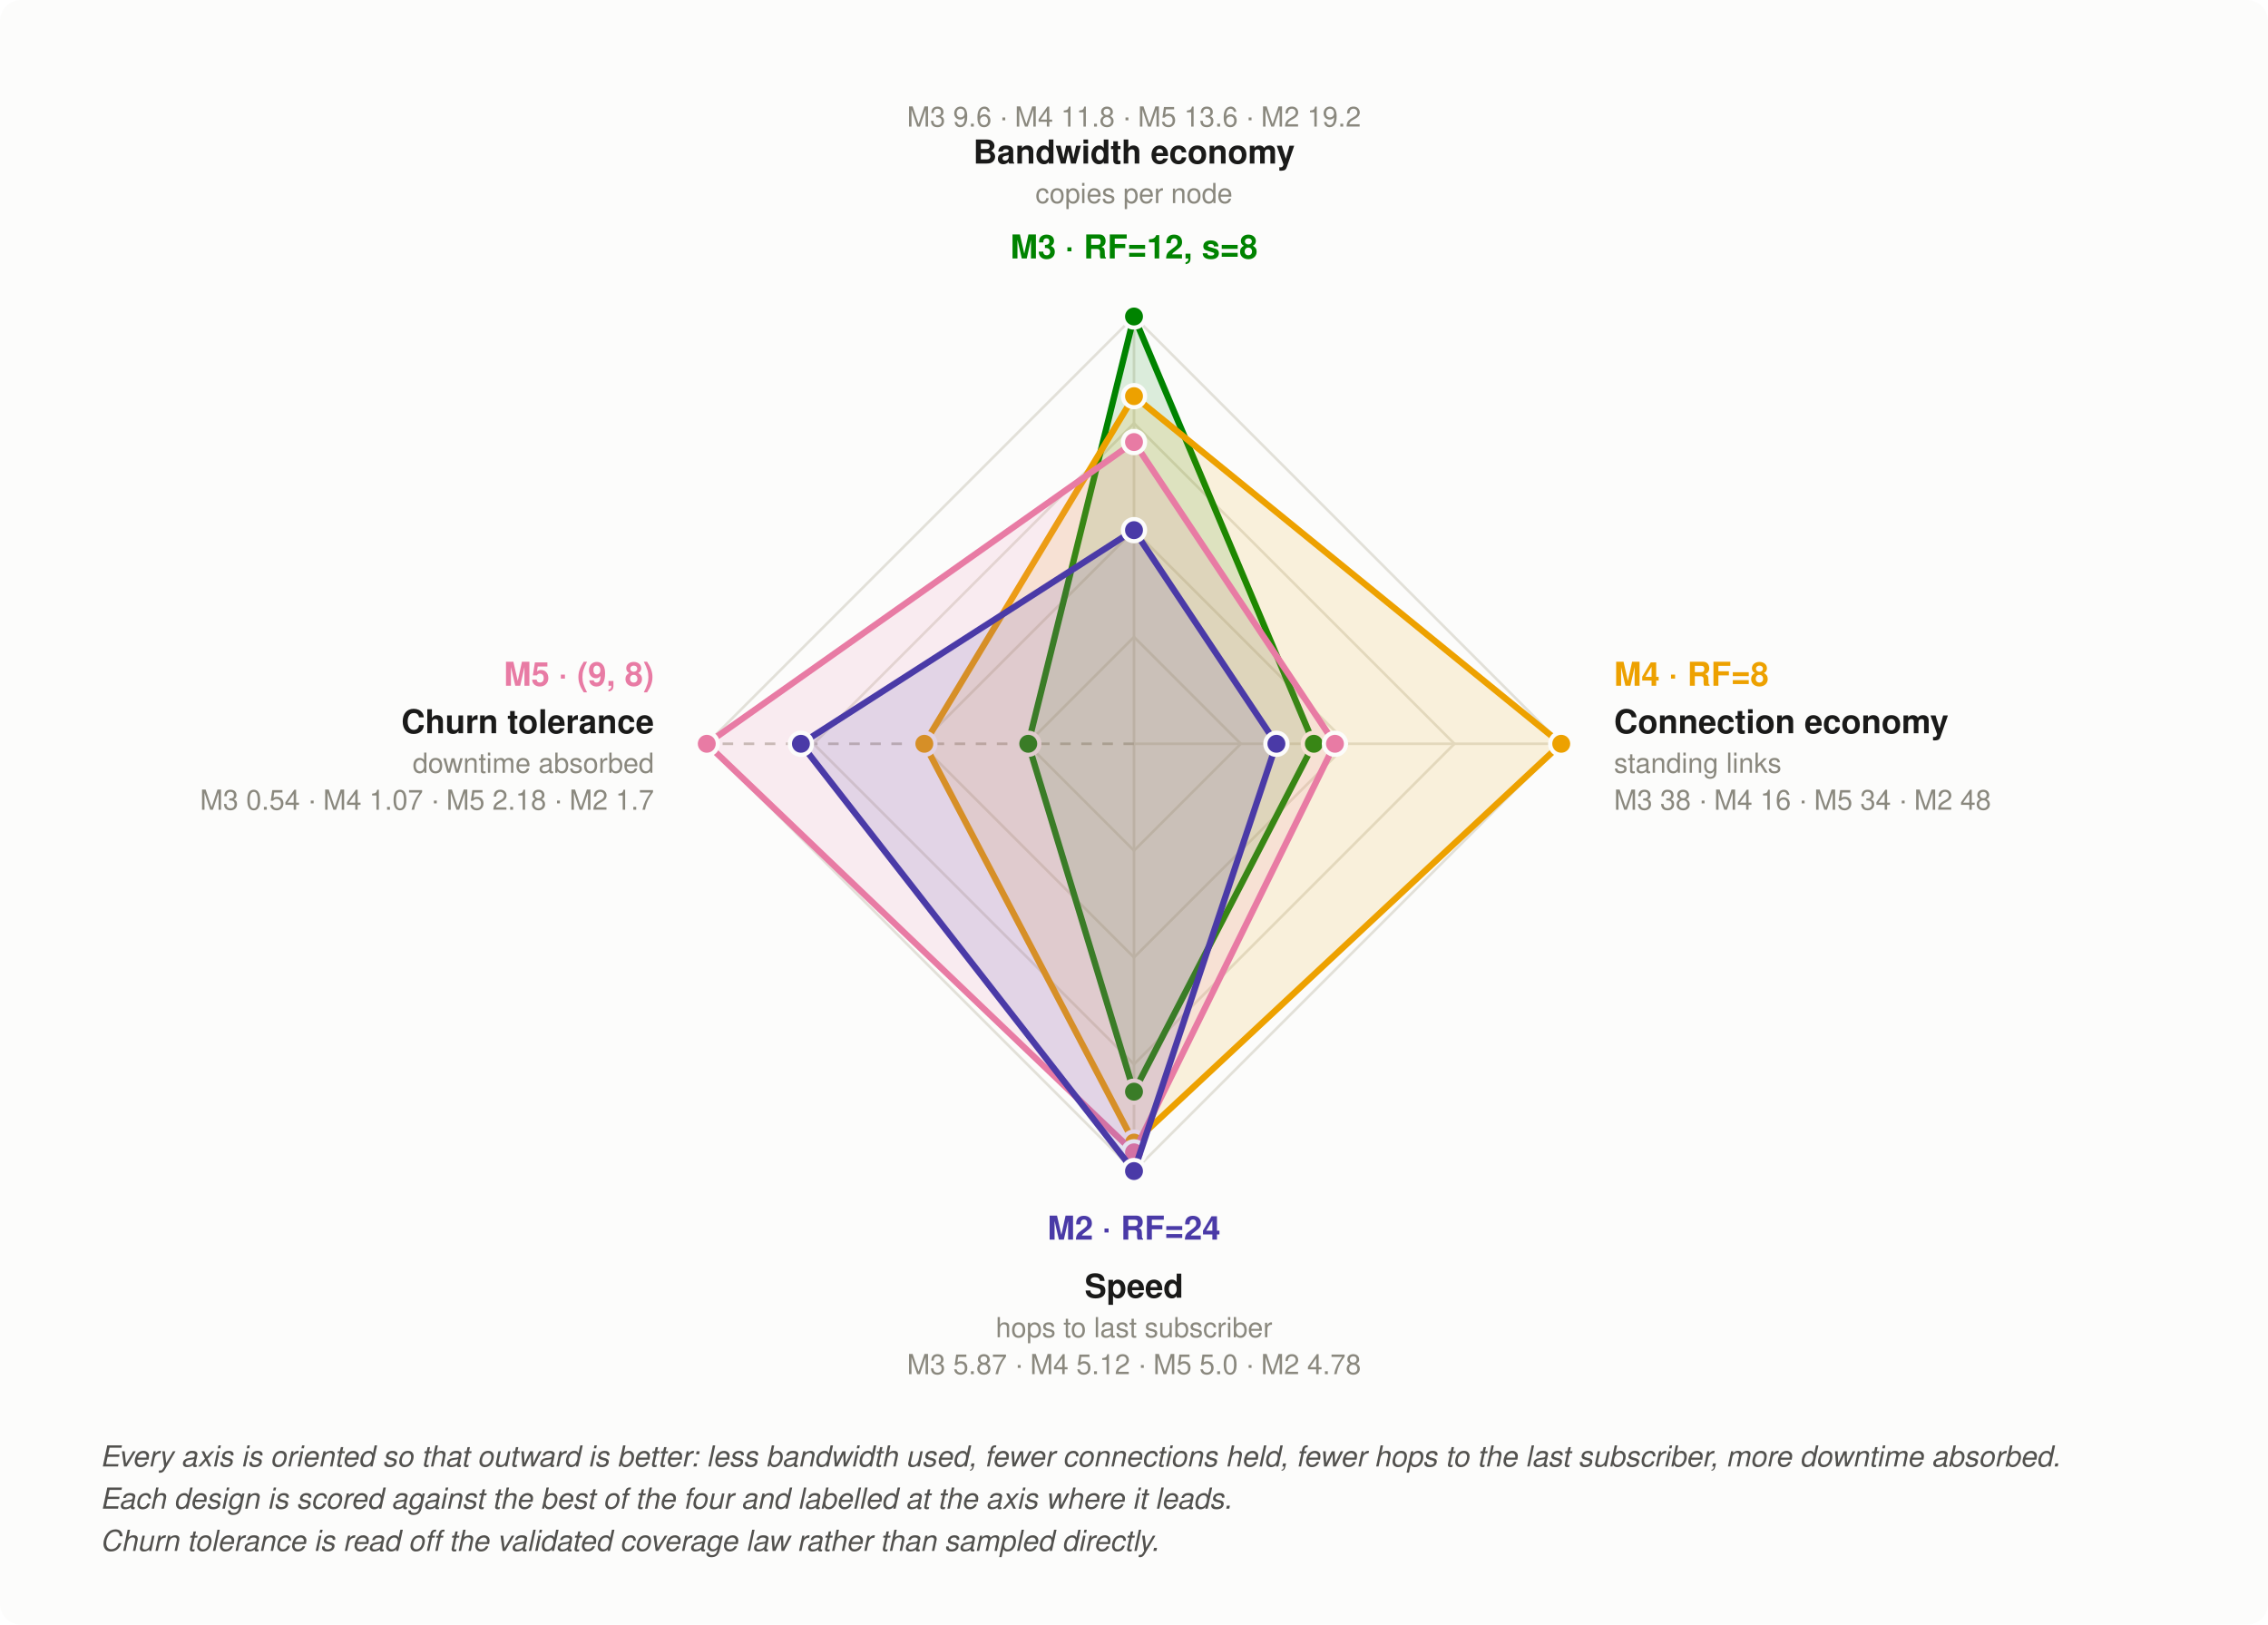
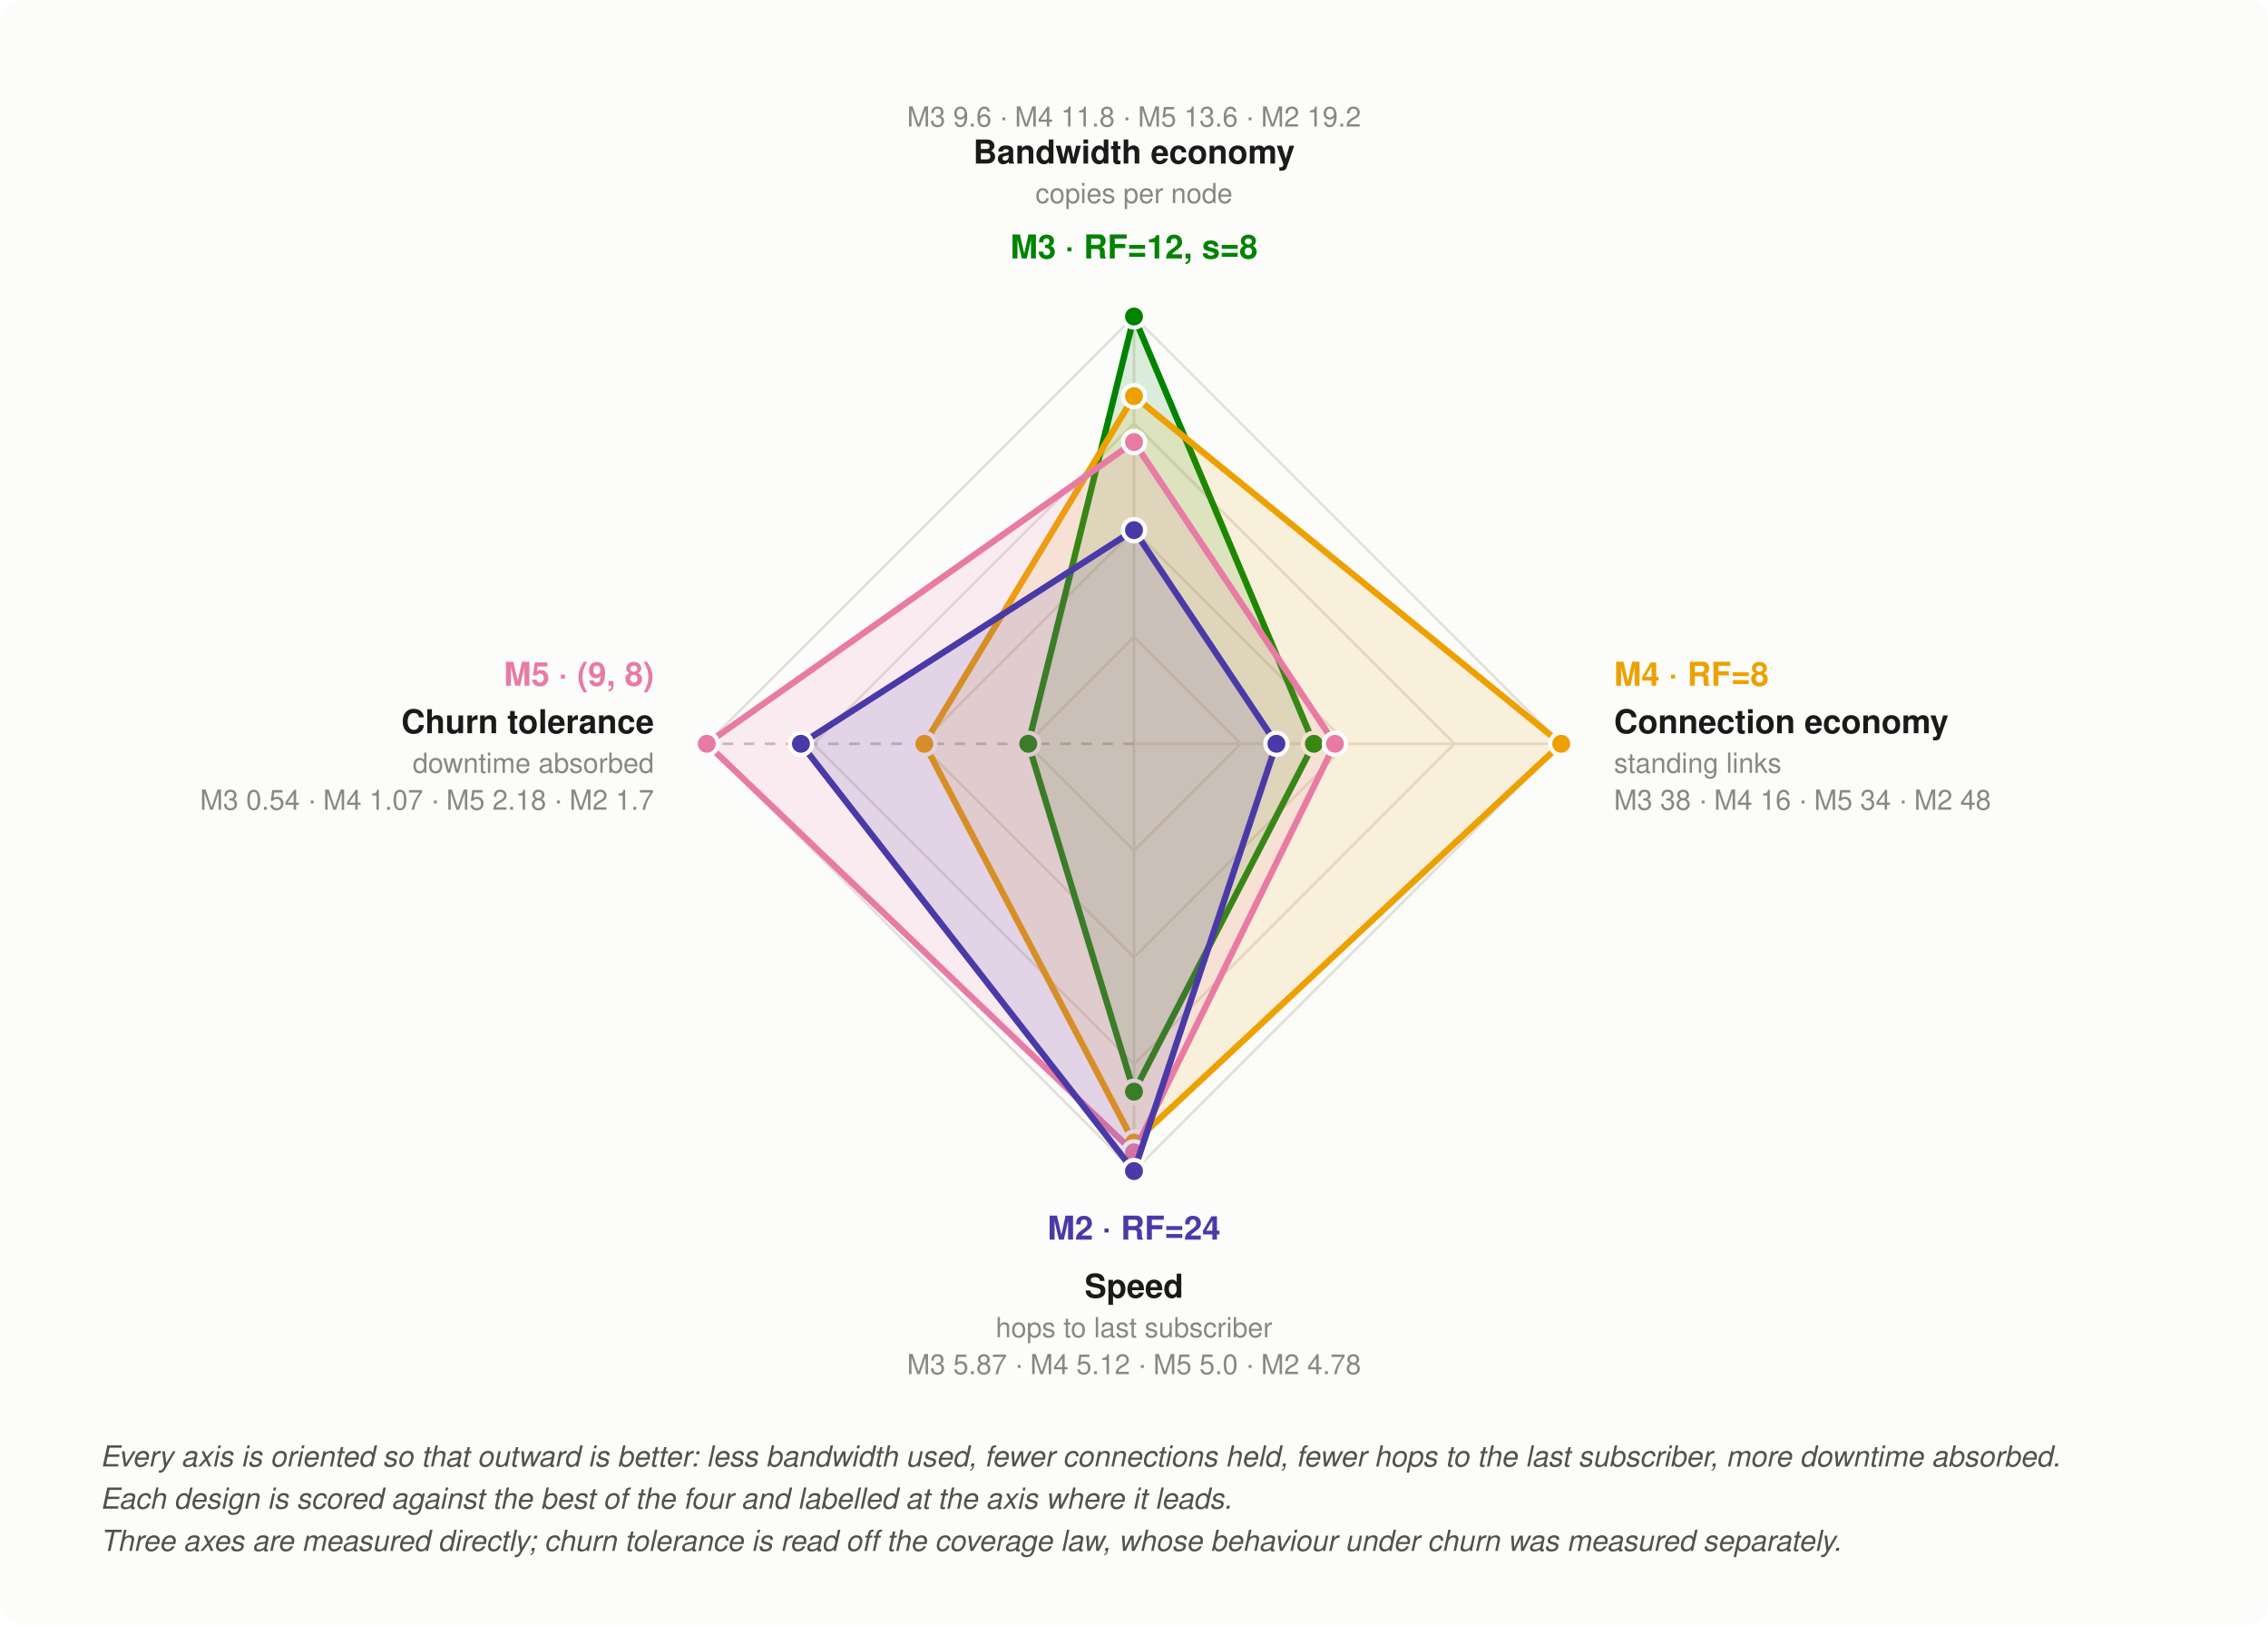
<svg xmlns="http://www.w3.org/2000/svg" viewBox="0 0 860 616" width="860" height="616" role="img" aria-labelledby="t d">
  <rect width="860" height="616" rx="8" fill="#fcfcfb" />
  <polygon points="430.0,241.5 470.5,282.0 430.0,322.5 389.5,282.0" fill="none" stroke="#e2e0d8" stroke-width="1" />
  <polygon points="430.0,201.0 511.0,282.0 430.0,363.0 349.0,282.0" fill="none" stroke="#e2e0d8" stroke-width="1" />
  <polygon points="430.0,160.5 551.5,282.0 430.0,403.5 308.5,282.0" fill="none" stroke="#e2e0d8" stroke-width="1" />
  <polygon points="430.0,120.0 592.0,282.0 430.0,444.0 268.0,282.0" fill="none" stroke="#e2e0d8" stroke-width="1" />
  <line x1="430.0" y1="282.0" x2="430.0" y2="120.0" stroke="#e2e0d8" stroke-width="1" />
  <line x1="430.0" y1="282.0" x2="592.0" y2="282.0" stroke="#e2e0d8" stroke-width="1" />
  <line x1="430.0" y1="282.0" x2="430.0" y2="444.0" stroke="#e2e0d8" stroke-width="1" />
  <line x1="430.0" y1="282.0" x2="268.0" y2="282.0" stroke="#c4c2b9" stroke-width="1" stroke-dasharray="4 4" />
  <polygon points="430.0,120.0 498.2,282.0 430.0,413.9 389.9,282.0" fill="#008300" fill-opacity="0.13" stroke="#008300" stroke-width="2.4" stroke-linejoin="round" />
  <circle cx="430.0" cy="120.0" r="4.2" fill="#008300" stroke="#fcfcfb" stroke-width="1.6" />
  <circle cx="498.2" cy="282.0" r="4.2" fill="#008300" stroke="#fcfcfb" stroke-width="1.6" />
  <circle cx="430.0" cy="413.9" r="4.2" fill="#008300" stroke="#fcfcfb" stroke-width="1.6" />
  <circle cx="389.9" cy="282.0" r="4.2" fill="#008300" stroke="#fcfcfb" stroke-width="1.6" />
  <polygon points="430.0,150.2 592.0,282.0 430.0,433.2 350.5,282.0" fill="#eda100" fill-opacity="0.13" stroke="#eda100" stroke-width="2.4" stroke-linejoin="round" />
  <circle cx="430.0" cy="150.2" r="4.2" fill="#eda100" stroke="#fcfcfb" stroke-width="1.6" />
  <circle cx="592.0" cy="282.0" r="4.2" fill="#eda100" stroke="#fcfcfb" stroke-width="1.6" />
  <circle cx="430.0" cy="433.2" r="4.2" fill="#eda100" stroke="#fcfcfb" stroke-width="1.6" />
  <circle cx="350.5" cy="282.0" r="4.2" fill="#eda100" stroke="#fcfcfb" stroke-width="1.6" />
  <polygon points="430.0,167.6 506.2,282.0 430.0,436.9 268.0,282.0" fill="#e87ba4" fill-opacity="0.13" stroke="#e87ba4" stroke-width="2.4" stroke-linejoin="round" />
  <circle cx="430.0" cy="167.6" r="4.2" fill="#e87ba4" stroke="#fcfcfb" stroke-width="1.6" />
  <circle cx="506.2" cy="282.0" r="4.2" fill="#e87ba4" stroke="#fcfcfb" stroke-width="1.6" />
  <circle cx="430.0" cy="436.9" r="4.2" fill="#e87ba4" stroke="#fcfcfb" stroke-width="1.6" />
  <circle cx="268.0" cy="282.0" r="4.2" fill="#e87ba4" stroke="#fcfcfb" stroke-width="1.6" />
  <polygon points="430.0,201.0 484.0,282.0 430.0,444.0 303.7,282.0" fill="#4a3aa7" fill-opacity="0.13" stroke="#4a3aa7" stroke-width="2.4" stroke-linejoin="round" />
  <circle cx="430.0" cy="201.0" r="4.2" fill="#4a3aa7" stroke="#fcfcfb" stroke-width="1.6" />
  <circle cx="484.0" cy="282.0" r="4.2" fill="#4a3aa7" stroke="#fcfcfb" stroke-width="1.6" />
  <circle cx="430.0" cy="444.0" r="4.2" fill="#4a3aa7" stroke="#fcfcfb" stroke-width="1.6" />
  <circle cx="303.7" cy="282.0" r="4.2" fill="#4a3aa7" stroke="#fcfcfb" stroke-width="1.6" />
  <text x="430.0" y="98.0" font-size="12.5" fill="#008300" font-family="-apple-system,BlinkMacSystemFont,Segoe UI,Helvetica,Arial,sans-serif" text-anchor="middle" font-weight="650">M3 · RF=12, s=8</text>
  <text x="430.0" y="62.0" font-size="12.5" fill="#1a1a19" font-family="-apple-system,BlinkMacSystemFont,Segoe UI,Helvetica,Arial,sans-serif" text-anchor="middle" font-weight="600">Bandwidth economy</text>
  <text x="430.0" y="77.0" font-size="10.5" fill="#8a887e" font-family="-apple-system,BlinkMacSystemFont,Segoe UI,Helvetica,Arial,sans-serif" text-anchor="middle">copies per node</text>
  <text x="430.0" y="48.0" font-size="10.5" fill="#8a887e" font-family="-apple-system,BlinkMacSystemFont,Segoe UI,Helvetica,Arial,sans-serif" text-anchor="middle">M3 9.6 · M4 11.8 · M5 13.6 · M2 19.2</text>
  <text x="612.0" y="260.0" font-size="12.5" fill="#eda100" font-family="-apple-system,BlinkMacSystemFont,Segoe UI,Helvetica,Arial,sans-serif" font-weight="650">M4 · RF=8</text>
  <text x="612.0" y="278.0" font-size="12.5" fill="#1a1a19" font-family="-apple-system,BlinkMacSystemFont,Segoe UI,Helvetica,Arial,sans-serif" font-weight="600">Connection economy</text>
  <text x="612.0" y="293.0" font-size="10.5" fill="#8a887e" font-family="-apple-system,BlinkMacSystemFont,Segoe UI,Helvetica,Arial,sans-serif">standing links</text>
  <text x="612.0" y="307.0" font-size="10.5" fill="#8a887e" font-family="-apple-system,BlinkMacSystemFont,Segoe UI,Helvetica,Arial,sans-serif">M3 38 · M4 16 · M5 34 · M2 48</text>
  <text x="430.0" y="470.0" font-size="12.5" fill="#4a3aa7" font-family="-apple-system,BlinkMacSystemFont,Segoe UI,Helvetica,Arial,sans-serif" text-anchor="middle" font-weight="650">M2 · RF=24</text>
  <text x="430.0" y="492.0" font-size="12.5" fill="#1a1a19" font-family="-apple-system,BlinkMacSystemFont,Segoe UI,Helvetica,Arial,sans-serif" text-anchor="middle" font-weight="600">Speed</text>
  <text x="430.0" y="507.0" font-size="10.5" fill="#8a887e" font-family="-apple-system,BlinkMacSystemFont,Segoe UI,Helvetica,Arial,sans-serif" text-anchor="middle">hops to last subscriber</text>
  <text x="430.0" y="521.0" font-size="10.5" fill="#8a887e" font-family="-apple-system,BlinkMacSystemFont,Segoe UI,Helvetica,Arial,sans-serif" text-anchor="middle">M3 5.87 · M4 5.12 · M5 5.0 · M2 4.78</text>
  <text x="248.0" y="260.0" font-size="12.5" fill="#e87ba4" font-family="-apple-system,BlinkMacSystemFont,Segoe UI,Helvetica,Arial,sans-serif" text-anchor="end" font-weight="650">M5 · (9, 8)</text>
  <text x="248.0" y="278.0" font-size="12.5" fill="#1a1a19" font-family="-apple-system,BlinkMacSystemFont,Segoe UI,Helvetica,Arial,sans-serif" text-anchor="end" font-weight="600">Churn tolerance</text>
  <text x="248.0" y="293.0" font-size="10.5" fill="#8a887e" font-family="-apple-system,BlinkMacSystemFont,Segoe UI,Helvetica,Arial,sans-serif" text-anchor="end">downtime absorbed</text>
  <text x="248.0" y="307.0" font-size="10.5" fill="#8a887e" font-family="-apple-system,BlinkMacSystemFont,Segoe UI,Helvetica,Arial,sans-serif" text-anchor="end">M3 0.54 · M4 1.07 · M5 2.18 · M2 1.7</text>
  <text x="38.0" y="556.0" font-size="11" fill="#52514e" font-family="-apple-system,BlinkMacSystemFont,Segoe UI,Helvetica,Arial,sans-serif" font-style="italic">Every axis is oriented so that outward is better: less bandwidth used, fewer connections held, fewer hops to the last subscriber, more downtime absorbed.</text>
  <text x="38.0" y="572.0" font-size="11" fill="#52514e" font-family="-apple-system,BlinkMacSystemFont,Segoe UI,Helvetica,Arial,sans-serif" font-style="italic">Each design is scored against the best of the four and labelled at the axis where it leads.</text>
-   <text x="38.0" y="588.0" font-size="11" fill="#52514e" font-family="-apple-system,BlinkMacSystemFont,Segoe UI,Helvetica,Arial,sans-serif" font-style="italic">Churn tolerance is read off the validated coverage law rather than sampled directly.</text>
+   <text x="38.0" y="588.0" font-size="11" fill="#52514e" font-family="-apple-system,BlinkMacSystemFont,Segoe UI,Helvetica,Arial,sans-serif" font-style="italic">Three axes are measured directly; churn tolerance is read off the coverage law, whose behaviour under churn was measured separately.</text>
</svg>
